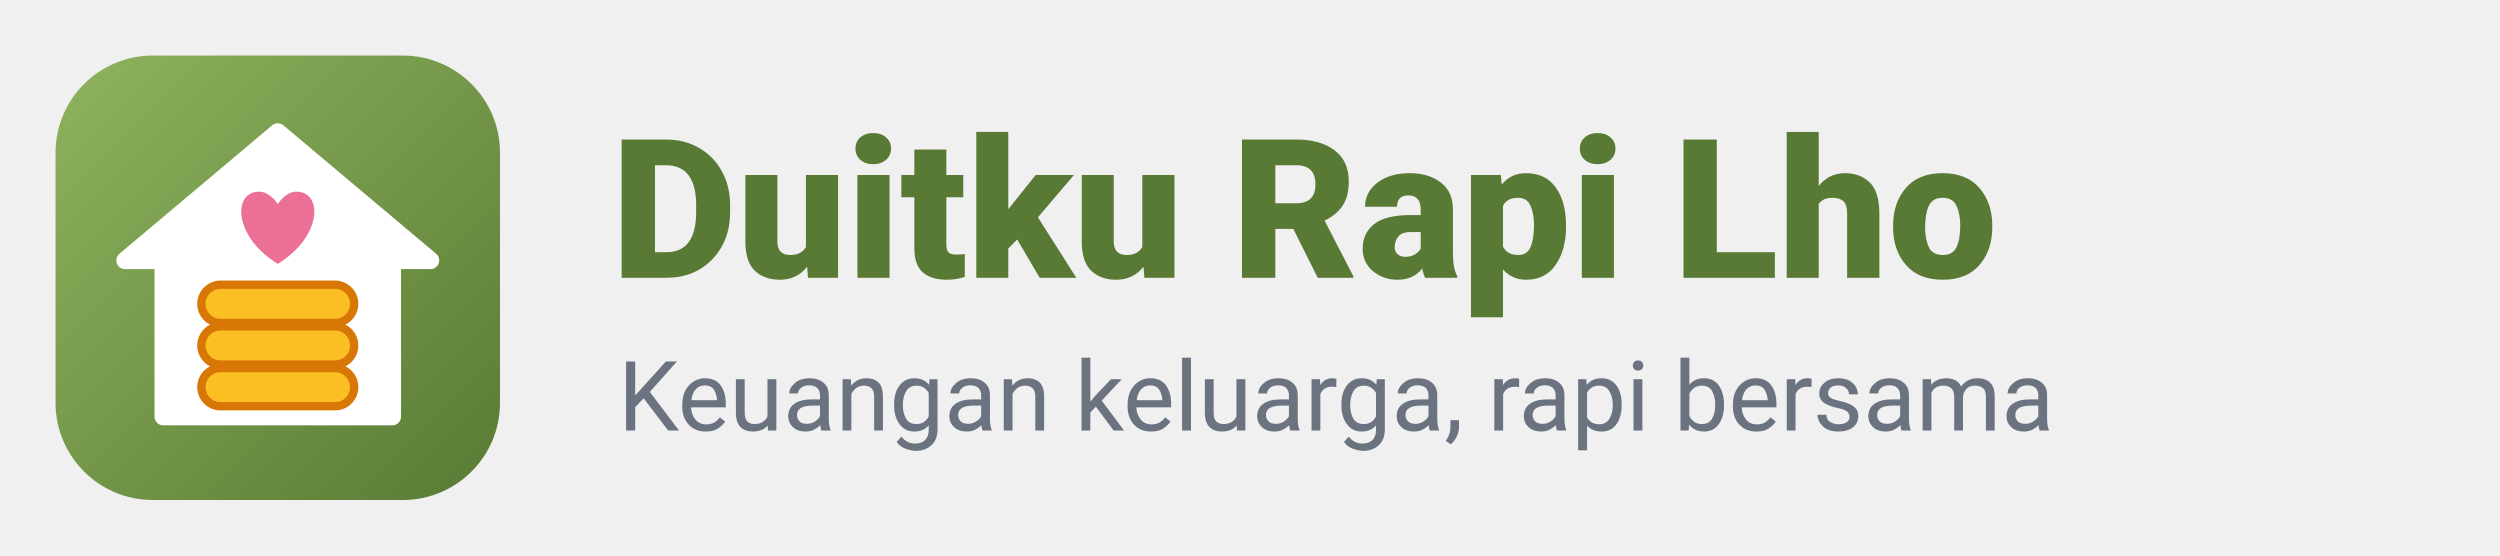
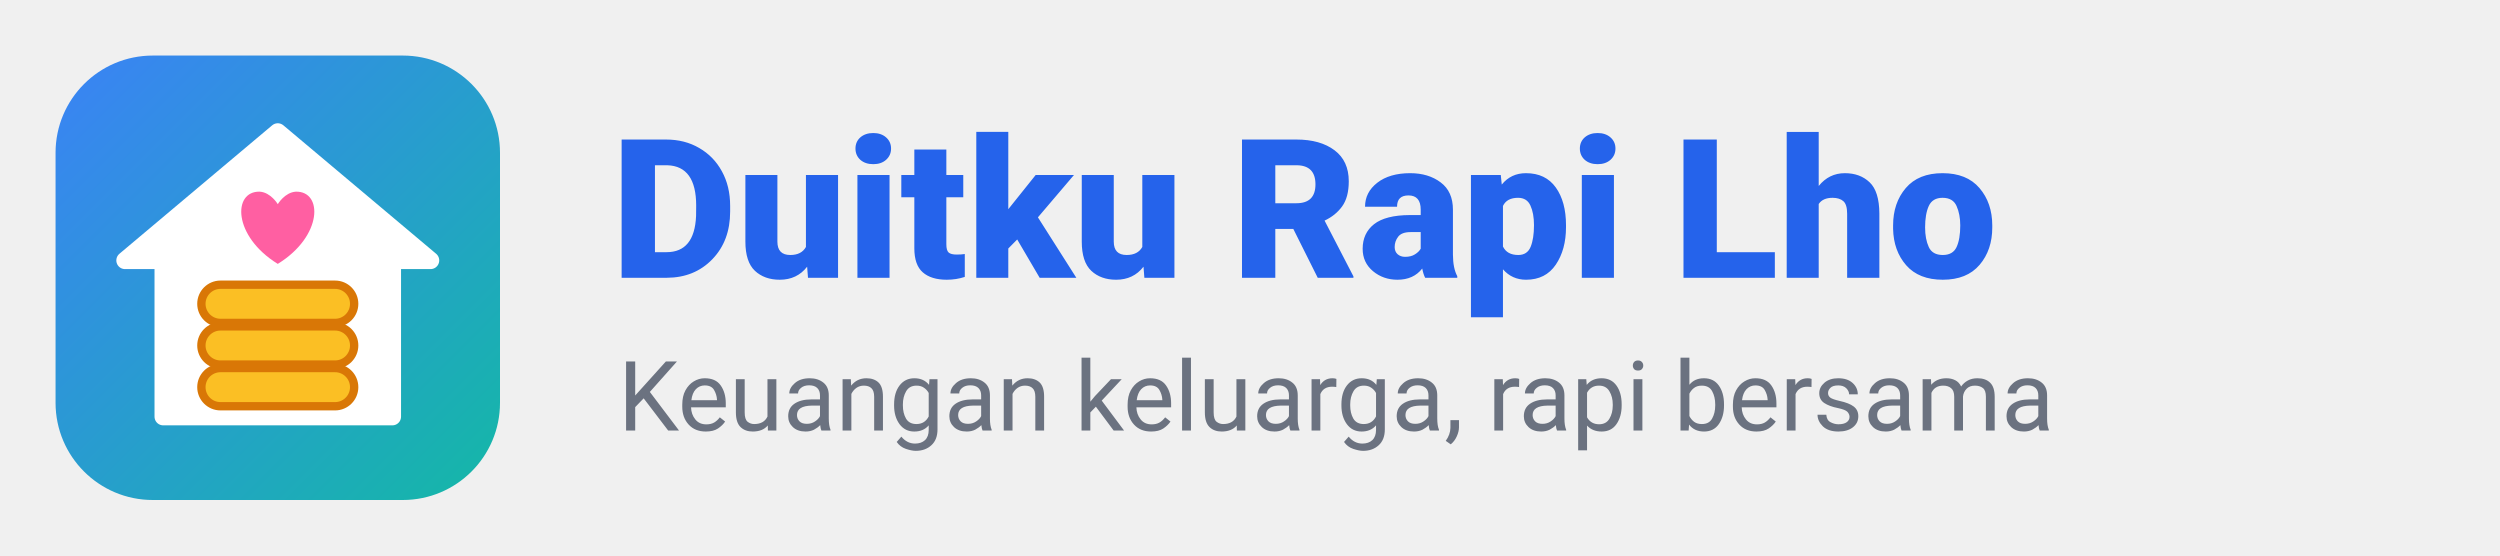
<svg xmlns="http://www.w3.org/2000/svg" viewBox="0 0 360 80" role="img" aria-label="Duitku Rapi Lho">
  <defs>
    <linearGradient id="latar" x1="0" y1="0" x2="1" y2="1">
-       <stop offset="0" stop-color="#8fb35e" />
-       <stop offset="1" stop-color="#587a34" />
+       <stop offset="0" stop-color="#3b82f6" />
+       <stop offset="1" stop-color="#14b8a6" />
    </linearGradient>
  </defs>
  <g transform="translate(8 8)">
    <rect width="64" height="64" rx="14" fill="url(#latar)" />
    <path d="M32 11 L54 29.5 H48.5 V52 H15.5 V29.5 H10 Z" fill="#fff" stroke="#fff" stroke-width="2.5" stroke-linejoin="round" />
-     <path d="M32 30 C25.5 26 25.5 19.5 29.4 19.6 C31 19.7 32 21.4 32 21.4 C32 21.4 33 19.7 34.6 19.6 C38.5 19.5 38.5 26 32 30 Z" fill="#ec6f95" />
+     <path d="M32 30 C25.5 26 25.5 19.5 29.4 19.6 C31 19.7 32 21.4 32 21.4 C32 21.4 33 19.7 34.6 19.6 C38.5 19.5 38.5 26 32 30 Z" fill="#ff5fa2" />
    <g fill="#fbbf24" stroke="#d97706" stroke-width="1.2">
      <rect x="21" y="45" width="22" height="5.5" rx="2.75" />
      <rect x="21" y="39" width="22" height="5.5" rx="2.75" />
      <rect x="21" y="33" width="22" height="5.5" rx="2.75" />
    </g>
  </g>
-   <text x="88" y="40" font-family="system-ui, 'Segoe UI', Roboto, sans-serif" font-size="28" font-weight="800" fill="#587a34">Duitku Rapi Lho</text>
+   <text x="88" y="40" font-family="system-ui, 'Segoe UI', Roboto, sans-serif" font-size="28" font-weight="800" fill="#2563eb">Duitku Rapi Lho</text>
  <text x="89" y="62" font-family="system-ui, 'Segoe UI', Roboto, sans-serif" font-size="14" fill="#6b7280">Keuangan keluarga, rapi bersama</text>
</svg>
